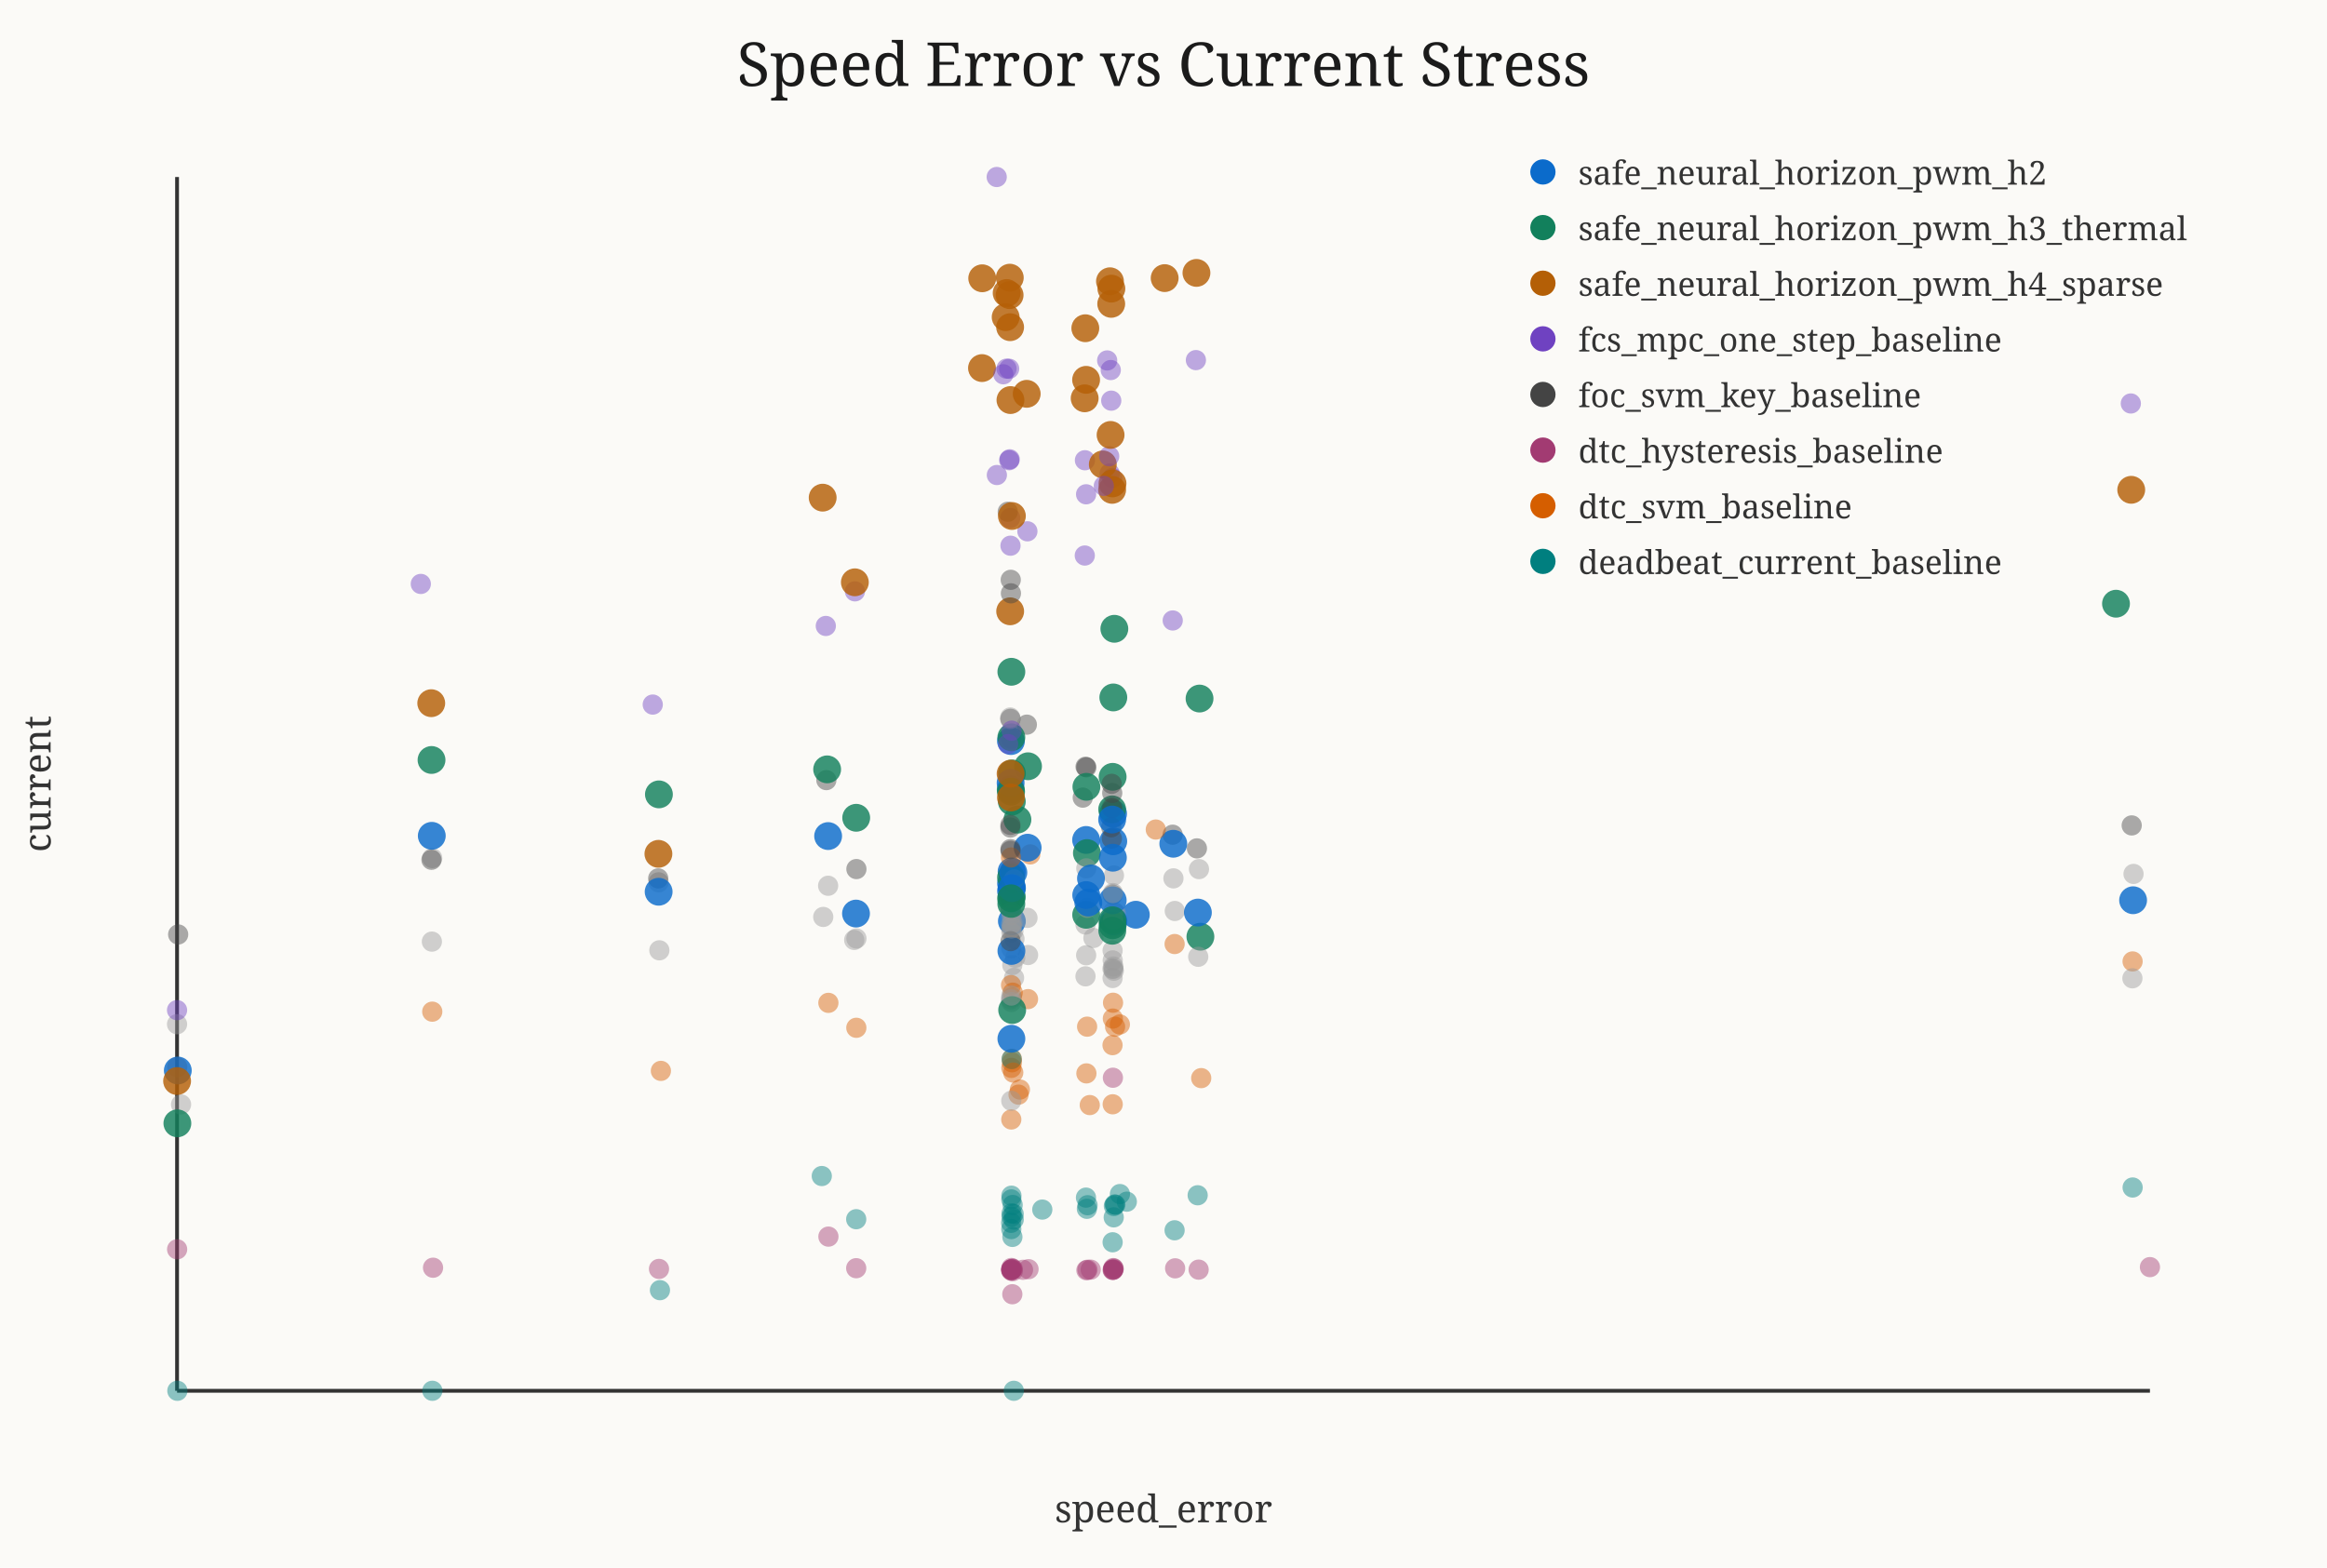
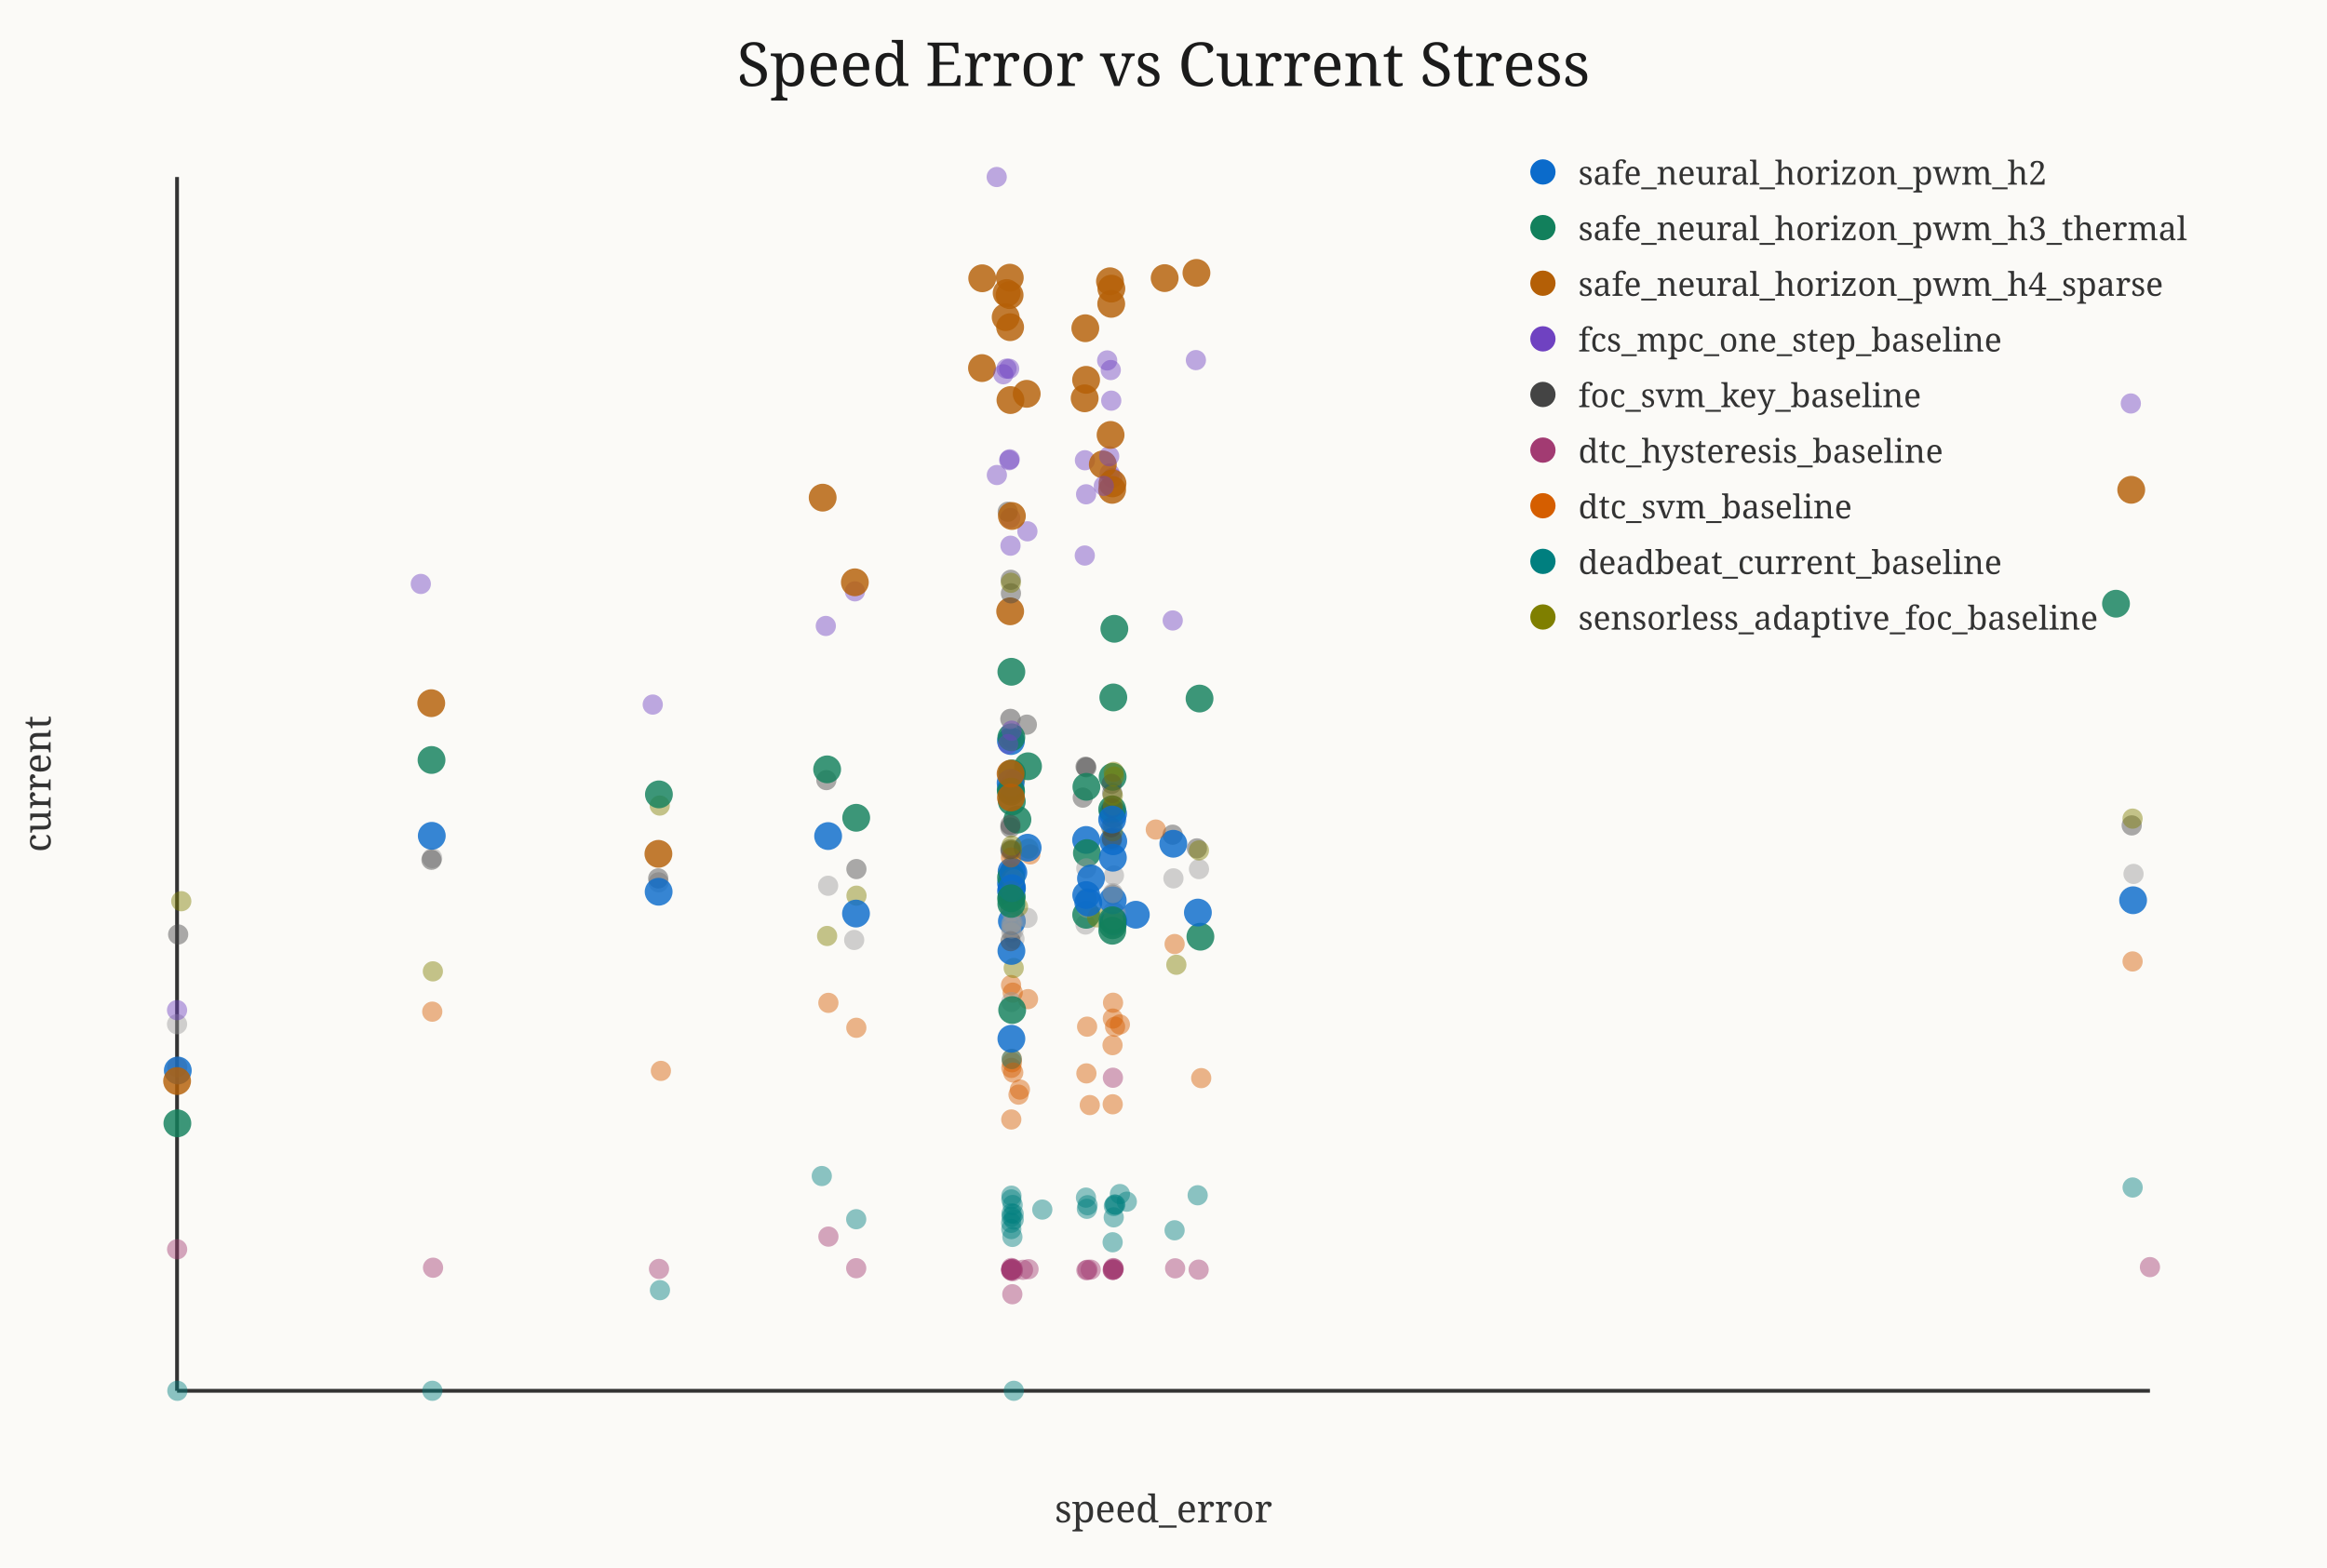
<svg xmlns="http://www.w3.org/2000/svg" width="920" height="620" viewBox="0 0 920 620">
  <rect width="100%" height="100%" fill="#fbfaf7" />
  <text x="460.0" y="34" text-anchor="middle" font-family="Georgia,serif" font-size="24" fill="#1b1b1b">Speed Error vs Current Stress</text>
  <line x1="70" y1="550" x2="850" y2="550" stroke="#333" stroke-width="1.5" />
  <line x1="70" y1="550" x2="70" y2="70" stroke="#333" stroke-width="1.5" />
  <text x="460.0" y="602" text-anchor="middle" font-family="Georgia,serif" font-size="15" fill="#333">speed_error</text>
  <text x="20" y="310.0" transform="rotate(-90 20 310.0)" text-anchor="middle" font-family="Georgia,serif" font-size="15" fill="#333">current</text>
  <circle cx="429.17" cy="365.62" r="4.0" fill="#999999" opacity="0.45" />
  <circle cx="428.88" cy="219.69" r="4.0" fill="#6f42c1" opacity="0.45" />
  <circle cx="428.08" cy="315.43" r="4.0" fill="#444444" opacity="0.45" />
  <circle cx="429.52" cy="502.32" r="4.0" fill="#a23b72" opacity="0.45" />
  <circle cx="429.52" cy="424.48" r="4.0" fill="#d55e00" opacity="0.45" />
  <circle cx="429.35" cy="473.61" r="4.0" fill="#007f7f" opacity="0.45" />
-   <circle cx="429.42" cy="377.77" r="4.0" fill="#999999" opacity="0.45" />
+   <circle cx="429.52" cy="355.22" r="4.0" fill="#7f7f00" opacity="0.45" />
  <circle cx="429.40" cy="332.17" r="5.5" fill="#0b6bcb" opacity="0.82" />
  <circle cx="429.43" cy="361.77" r="5.5" fill="#12805c" opacity="0.82" />
  <circle cx="428.83" cy="157.52" r="5.5" fill="#b45f06" opacity="0.82" />
  <circle cx="429.83" cy="359.01" r="4.0" fill="#999999" opacity="0.45" />
  <circle cx="429.40" cy="195.47" r="4.0" fill="#6f42c1" opacity="0.45" />
  <circle cx="429.51" cy="303.45" r="4.0" fill="#444444" opacity="0.45" />
  <circle cx="429.96" cy="502.13" r="4.0" fill="#a23b72" opacity="0.45" />
  <circle cx="429.80" cy="406.00" r="4.0" fill="#d55e00" opacity="0.45" />
  <circle cx="429.98" cy="476.61" r="4.0" fill="#007f7f" opacity="0.45" />
-   <circle cx="432.29" cy="370.94" r="4.0" fill="#999999" opacity="0.45" />
+   <circle cx="433.78" cy="362.78" r="4.0" fill="#7f7f00" opacity="0.45" />
  <circle cx="430.28" cy="356.92" r="5.5" fill="#0b6bcb" opacity="0.82" />
  <circle cx="429.72" cy="337.35" r="5.5" fill="#12805c" opacity="0.82" />
  <circle cx="429.40" cy="150.21" r="5.5" fill="#b45f06" opacity="0.82" />
  <circle cx="463.93" cy="347.36" r="4.0" fill="#999999" opacity="0.45" />
  <circle cx="463.65" cy="245.37" r="4.0" fill="#6f42c1" opacity="0.45" />
  <circle cx="463.61" cy="330.09" r="4.0" fill="#444444" opacity="0.45" />
  <circle cx="464.60" cy="501.57" r="4.0" fill="#a23b72" opacity="0.45" />
  <circle cx="464.40" cy="373.33" r="4.0" fill="#d55e00" opacity="0.45" />
  <circle cx="464.39" cy="486.53" r="4.0" fill="#007f7f" opacity="0.45" />
-   <circle cx="464.46" cy="360.26" r="4.0" fill="#999999" opacity="0.45" />
+   <circle cx="465.08" cy="381.52" r="4.0" fill="#7f7f00" opacity="0.45" />
  <circle cx="463.88" cy="333.67" r="5.5" fill="#0b6bcb" opacity="0.82" />
  <circle cx="474.59" cy="370.43" r="5.5" fill="#12805c" opacity="0.82" />
  <circle cx="460.46" cy="109.98" r="5.5" fill="#b45f06" opacity="0.82" />
  <circle cx="429.48" cy="343.39" r="4.0" fill="#999999" opacity="0.45" />
  <circle cx="428.94" cy="182.01" r="4.0" fill="#6f42c1" opacity="0.45" />
  <circle cx="429.19" cy="303.22" r="4.0" fill="#444444" opacity="0.45" />
  <circle cx="431.22" cy="502.10" r="4.0" fill="#a23b72" opacity="0.45" />
  <circle cx="430.85" cy="437.01" r="4.0" fill="#d55e00" opacity="0.45" />
  <circle cx="429.71" cy="478.04" r="4.0" fill="#007f7f" opacity="0.45" />
-   <circle cx="429.16" cy="386.10" r="4.0" fill="#999999" opacity="0.45" />
+   <circle cx="439.59" cy="332.42" r="4.0" fill="#7f7f00" opacity="0.45" />
  <circle cx="429.45" cy="353.96" r="5.5" fill="#0b6bcb" opacity="0.82" />
  <circle cx="429.52" cy="311.16" r="5.5" fill="#12805c" opacity="0.82" />
  <circle cx="429.09" cy="129.80" r="5.5" fill="#b45f06" opacity="0.82" />
  <circle cx="474.03" cy="343.70" r="4.0" fill="#999999" opacity="0.45" />
  <circle cx="472.81" cy="142.41" r="4.0" fill="#6f42c1" opacity="0.45" />
  <circle cx="473.21" cy="335.50" r="4.0" fill="#444444" opacity="0.45" />
  <circle cx="473.89" cy="502.09" r="4.0" fill="#a23b72" opacity="0.45" />
  <circle cx="474.91" cy="426.35" r="4.0" fill="#d55e00" opacity="0.45" />
  <circle cx="473.51" cy="472.68" r="4.0" fill="#007f7f" opacity="0.45" />
-   <circle cx="473.73" cy="378.37" r="4.0" fill="#999999" opacity="0.45" />
+   <circle cx="474.01" cy="336.30" r="4.0" fill="#7f7f00" opacity="0.45" />
  <circle cx="473.60" cy="360.88" r="5.5" fill="#0b6bcb" opacity="0.82" />
  <circle cx="474.25" cy="276.25" r="5.5" fill="#12805c" opacity="0.82" />
  <circle cx="473.03" cy="107.92" r="5.5" fill="#b45f06" opacity="0.82" />
  <circle cx="337.71" cy="371.72" r="4.0" fill="#999999" opacity="0.45" />
  <circle cx="338.01" cy="233.85" r="4.0" fill="#6f42c1" opacity="0.45" />
  <circle cx="338.59" cy="343.68" r="4.0" fill="#444444" opacity="0.45" />
  <circle cx="338.51" cy="501.52" r="4.0" fill="#a23b72" opacity="0.45" />
  <circle cx="338.56" cy="406.45" r="4.0" fill="#d55e00" opacity="0.45" />
  <circle cx="338.51" cy="482.15" r="4.0" fill="#007f7f" opacity="0.45" />
-   <circle cx="338.60" cy="371.13" r="4.0" fill="#999999" opacity="0.45" />
+   <circle cx="338.62" cy="354.20" r="4.0" fill="#7f7f00" opacity="0.45" />
  <circle cx="338.43" cy="361.28" r="5.5" fill="#0b6bcb" opacity="0.82" />
  <circle cx="338.51" cy="323.40" r="5.5" fill="#12805c" opacity="0.82" />
  <circle cx="337.98" cy="230.28" r="5.5" fill="#b45f06" opacity="0.82" />
  <circle cx="260.38" cy="348.93" r="4.0" fill="#999999" opacity="0.45" />
  <circle cx="258.07" cy="278.63" r="4.0" fill="#6f42c1" opacity="0.45" />
  <circle cx="260.23" cy="347.37" r="4.0" fill="#444444" opacity="0.45" />
  <circle cx="260.54" cy="501.81" r="4.0" fill="#a23b72" opacity="0.45" />
  <circle cx="261.29" cy="423.49" r="4.0" fill="#d55e00" opacity="0.45" />
  <circle cx="260.92" cy="510.21" r="4.0" fill="#007f7f" opacity="0.45" />
-   <circle cx="260.68" cy="375.81" r="4.0" fill="#999999" opacity="0.45" />
+   <circle cx="260.83" cy="318.57" r="4.0" fill="#7f7f00" opacity="0.45" />
  <circle cx="260.40" cy="352.65" r="5.5" fill="#0b6bcb" opacity="0.82" />
  <circle cx="260.51" cy="314.14" r="5.5" fill="#12805c" opacity="0.82" />
  <circle cx="260.31" cy="337.66" r="5.5" fill="#b45f06" opacity="0.82" />
  <circle cx="327.41" cy="350.28" r="4.0" fill="#999999" opacity="0.45" />
  <circle cx="326.49" cy="247.54" r="4.0" fill="#6f42c1" opacity="0.45" />
  <circle cx="326.71" cy="308.50" r="4.0" fill="#444444" opacity="0.45" />
  <circle cx="327.52" cy="489.03" r="4.0" fill="#a23b72" opacity="0.45" />
  <circle cx="327.51" cy="396.59" r="4.0" fill="#d55e00" opacity="0.45" />
  <circle cx="324.90" cy="465.07" r="4.0" fill="#007f7f" opacity="0.45" />
-   <circle cx="325.48" cy="362.61" r="4.0" fill="#999999" opacity="0.45" />
+   <circle cx="327.01" cy="370.14" r="4.0" fill="#7f7f00" opacity="0.45" />
  <circle cx="327.41" cy="330.63" r="5.5" fill="#0b6bcb" opacity="0.82" />
  <circle cx="327.02" cy="304.25" r="5.5" fill="#12805c" opacity="0.82" />
  <circle cx="325.25" cy="196.80" r="5.5" fill="#b45f06" opacity="0.82" />
  <circle cx="170.88" cy="339.34" r="4.0" fill="#999999" opacity="0.45" />
  <circle cx="166.37" cy="230.92" r="4.0" fill="#6f42c1" opacity="0.45" />
  <circle cx="170.59" cy="340.01" r="4.0" fill="#444444" opacity="0.45" />
  <circle cx="171.21" cy="501.33" r="4.0" fill="#a23b72" opacity="0.45" />
  <circle cx="170.90" cy="400.07" r="4.0" fill="#d55e00" opacity="0.45" />
  <circle cx="170.94" cy="550.00" r="4.0" fill="#007f7f" opacity="0.45" />
-   <circle cx="170.75" cy="372.37" r="4.0" fill="#999999" opacity="0.45" />
+   <circle cx="171.14" cy="384.13" r="4.0" fill="#7f7f00" opacity="0.45" />
  <circle cx="170.71" cy="330.53" r="5.5" fill="#0b6bcb" opacity="0.82" />
  <circle cx="170.61" cy="300.54" r="5.5" fill="#12805c" opacity="0.82" />
  <circle cx="170.50" cy="278.08" r="5.5" fill="#b45f06" opacity="0.82" />
  <circle cx="70.00" cy="405.03" r="4.0" fill="#999999" opacity="0.45" />
  <circle cx="70.00" cy="399.47" r="4.0" fill="#6f42c1" opacity="0.45" />
  <circle cx="70.44" cy="369.54" r="4.0" fill="#444444" opacity="0.45" />
  <circle cx="70.03" cy="494.05" r="4.0" fill="#a23b72" opacity="0.45" />
  <circle cx="70.07" cy="422.00" r="4.0" fill="#d55e00" opacity="0.45" />
  <circle cx="70.12" cy="550.00" r="4.0" fill="#007f7f" opacity="0.45" />
-   <circle cx="71.59" cy="436.77" r="4.0" fill="#999999" opacity="0.45" />
+   <circle cx="71.67" cy="356.39" r="4.0" fill="#7f7f00" opacity="0.45" />
  <circle cx="70.30" cy="423.34" r="5.5" fill="#0b6bcb" opacity="0.82" />
  <circle cx="70.13" cy="444.23" r="5.5" fill="#12805c" opacity="0.82" />
  <circle cx="70.02" cy="427.51" r="5.5" fill="#b45f06" opacity="0.82" />
  <circle cx="843.51" cy="345.60" r="4.0" fill="#999999" opacity="0.45" />
  <circle cx="842.44" cy="159.56" r="4.0" fill="#6f42c1" opacity="0.45" />
  <circle cx="842.79" cy="326.42" r="4.0" fill="#444444" opacity="0.45" />
  <circle cx="850.00" cy="501.09" r="4.0" fill="#a23b72" opacity="0.45" />
  <circle cx="843.14" cy="380.21" r="4.0" fill="#d55e00" opacity="0.45" />
  <circle cx="843.16" cy="469.61" r="4.0" fill="#007f7f" opacity="0.45" />
-   <circle cx="843.07" cy="386.88" r="4.0" fill="#999999" opacity="0.45" />
+   <circle cx="843.13" cy="323.73" r="4.0" fill="#7f7f00" opacity="0.45" />
  <circle cx="843.34" cy="356.01" r="5.5" fill="#0b6bcb" opacity="0.82" />
  <circle cx="836.58" cy="238.74" r="5.5" fill="#12805c" opacity="0.82" />
  <circle cx="842.60" cy="193.70" r="5.5" fill="#b45f06" opacity="0.82" />
  <circle cx="440.41" cy="346.20" r="4.0" fill="#999999" opacity="0.45" />
  <circle cx="438.72" cy="187.25" r="4.0" fill="#6f42c1" opacity="0.45" />
  <circle cx="439.92" cy="353.80" r="4.0" fill="#444444" opacity="0.45" />
  <circle cx="440.31" cy="501.67" r="4.0" fill="#a23b72" opacity="0.45" />
  <circle cx="442.75" cy="405.13" r="4.0" fill="#d55e00" opacity="0.45" />
  <circle cx="445.50" cy="475.21" r="4.0" fill="#007f7f" opacity="0.45" />
-   <circle cx="440.35" cy="383.88" r="4.0" fill="#999999" opacity="0.45" />
+   <circle cx="440.48" cy="320.17" r="4.0" fill="#7f7f00" opacity="0.45" />
  <circle cx="440.06" cy="321.80" r="5.5" fill="#0b6bcb" opacity="0.82" />
  <circle cx="440.57" cy="248.66" r="5.5" fill="#12805c" opacity="0.82" />
  <circle cx="439.33" cy="120.16" r="5.5" fill="#b45f06" opacity="0.82" />
  <circle cx="440.02" cy="366.85" r="4.0" fill="#999999" opacity="0.45" />
  <circle cx="439.76" cy="189.05" r="4.0" fill="#6f42c1" opacity="0.45" />
  <circle cx="439.44" cy="319.43" r="4.0" fill="#444444" opacity="0.45" />
  <circle cx="440.00" cy="426.20" r="4.0" fill="#a23b72" opacity="0.45" />
  <circle cx="456.95" cy="328.05" r="4.0" fill="#d55e00" opacity="0.45" />
  <circle cx="439.89" cy="491.27" r="4.0" fill="#007f7f" opacity="0.45" />
-   <circle cx="439.87" cy="386.77" r="4.0" fill="#999999" opacity="0.45" />
+   <circle cx="439.95" cy="325.88" r="4.0" fill="#7f7f00" opacity="0.45" />
  <circle cx="449.06" cy="361.74" r="5.5" fill="#0b6bcb" opacity="0.82" />
  <circle cx="439.71" cy="320.07" r="5.5" fill="#12805c" opacity="0.82" />
  <circle cx="436.01" cy="183.65" r="5.5" fill="#b45f06" opacity="0.82" />
  <circle cx="440.52" cy="366.02" r="4.0" fill="#999999" opacity="0.45" />
  <circle cx="438.53" cy="180.42" r="4.0" fill="#6f42c1" opacity="0.45" />
  <circle cx="439.74" cy="319.56" r="4.0" fill="#444444" opacity="0.45" />
  <circle cx="440.26" cy="502.03" r="4.0" fill="#a23b72" opacity="0.45" />
  <circle cx="440.86" cy="406.02" r="4.0" fill="#d55e00" opacity="0.45" />
  <circle cx="440.97" cy="476.41" r="4.0" fill="#007f7f" opacity="0.45" />
-   <circle cx="439.93" cy="379.80" r="4.0" fill="#999999" opacity="0.45" />
+   <circle cx="440.01" cy="318.55" r="4.0" fill="#7f7f00" opacity="0.45" />
  <circle cx="440.14" cy="332.69" r="5.5" fill="#0b6bcb" opacity="0.82" />
  <circle cx="440.16" cy="275.81" r="5.5" fill="#12805c" opacity="0.82" />
  <circle cx="439.39" cy="114.14" r="5.5" fill="#b45f06" opacity="0.82" />
  <circle cx="441.10" cy="361.16" r="4.0" fill="#999999" opacity="0.45" />
  <circle cx="437.73" cy="142.54" r="4.0" fill="#6f42c1" opacity="0.45" />
  <circle cx="439.73" cy="313.60" r="4.0" fill="#444444" opacity="0.45" />
  <circle cx="440.13" cy="501.47" r="4.0" fill="#a23b72" opacity="0.45" />
  <circle cx="440.05" cy="396.54" r="4.0" fill="#d55e00" opacity="0.45" />
  <circle cx="440.32" cy="481.41" r="4.0" fill="#007f7f" opacity="0.45" />
-   <circle cx="439.88" cy="375.91" r="4.0" fill="#999999" opacity="0.45" />
+   <circle cx="439.95" cy="328.75" r="4.0" fill="#7f7f00" opacity="0.45" />
  <circle cx="440.20" cy="364.36" r="5.5" fill="#0b6bcb" opacity="0.82" />
  <circle cx="439.89" cy="307.21" r="5.5" fill="#12805c" opacity="0.82" />
  <circle cx="439.84" cy="191.16" r="5.5" fill="#b45f06" opacity="0.82" />
  <circle cx="400.67" cy="368.07" r="4.0" fill="#999999" opacity="0.45" />
  <circle cx="398.99" cy="181.99" r="4.0" fill="#6f42c1" opacity="0.45" />
  <circle cx="399.56" cy="359.31" r="4.0" fill="#444444" opacity="0.45" />
  <circle cx="400.14" cy="501.85" r="4.0" fill="#a23b72" opacity="0.45" />
  <circle cx="400.03" cy="418.72" r="4.0" fill="#d55e00" opacity="0.45" />
  <circle cx="400.26" cy="489.15" r="4.0" fill="#007f7f" opacity="0.45" />
-   <circle cx="400.09" cy="394.45" r="4.0" fill="#999999" opacity="0.45" />
+   <circle cx="400.23" cy="313.14" r="4.0" fill="#7f7f00" opacity="0.45" />
  <circle cx="431.33" cy="347.40" r="5.5" fill="#0b6bcb" opacity="0.82" />
  <circle cx="400.03" cy="354.67" r="5.5" fill="#12805c" opacity="0.82" />
  <circle cx="399.38" cy="241.75" r="5.5" fill="#b45f06" opacity="0.82" />
  <circle cx="401.08" cy="371.28" r="4.0" fill="#999999" opacity="0.45" />
  <circle cx="399.79" cy="292.19" r="4.0" fill="#6f42c1" opacity="0.45" />
  <circle cx="399.61" cy="229.29" r="4.0" fill="#444444" opacity="0.45" />
  <circle cx="400.41" cy="502.70" r="4.0" fill="#a23b72" opacity="0.45" />
  <circle cx="407.33" cy="337.88" r="4.0" fill="#d55e00" opacity="0.45" />
  <circle cx="399.88" cy="472.84" r="4.0" fill="#007f7f" opacity="0.45" />
-   <circle cx="400.92" cy="386.70" r="4.0" fill="#999999" opacity="0.45" />
+   <circle cx="401.41" cy="308.03" r="4.0" fill="#7f7f00" opacity="0.45" />
  <circle cx="400.06" cy="364.28" r="5.5" fill="#0b6bcb" opacity="0.82" />
  <circle cx="399.85" cy="265.66" r="5.5" fill="#12805c" opacity="0.82" />
  <circle cx="399.49" cy="158.21" r="5.5" fill="#b45f06" opacity="0.82" />
  <circle cx="399.88" cy="368.74" r="4.0" fill="#999999" opacity="0.45" />
  <circle cx="398.98" cy="145.83" r="4.0" fill="#6f42c1" opacity="0.45" />
  <circle cx="399.46" cy="327.25" r="4.0" fill="#444444" opacity="0.45" />
  <circle cx="404.45" cy="502.15" r="4.0" fill="#a23b72" opacity="0.45" />
  <circle cx="399.86" cy="422.30" r="4.0" fill="#d55e00" opacity="0.45" />
  <circle cx="400.37" cy="476.52" r="4.0" fill="#007f7f" opacity="0.45" />
-   <circle cx="400.15" cy="366.64" r="4.0" fill="#999999" opacity="0.45" />
+   <circle cx="400.46" cy="342.06" r="4.0" fill="#7f7f00" opacity="0.45" />
  <circle cx="399.73" cy="352.29" r="5.5" fill="#0b6bcb" opacity="0.82" />
  <circle cx="400.08" cy="305.85" r="5.5" fill="#12805c" opacity="0.82" />
  <circle cx="388.24" cy="145.56" r="5.5" fill="#b45f06" opacity="0.82" />
  <circle cx="399.66" cy="351.61" r="4.0" fill="#999999" opacity="0.45" />
  <circle cx="399.40" cy="204.85" r="4.0" fill="#6f42c1" opacity="0.45" />
  <circle cx="399.51" cy="284.29" r="4.0" fill="#444444" opacity="0.45" />
  <circle cx="399.81" cy="502.02" r="4.0" fill="#a23b72" opacity="0.45" />
  <circle cx="399.73" cy="389.55" r="4.0" fill="#d55e00" opacity="0.45" />
  <circle cx="399.83" cy="486.05" r="4.0" fill="#007f7f" opacity="0.45" />
-   <circle cx="400.22" cy="381.64" r="4.0" fill="#999999" opacity="0.45" />
+   <circle cx="400.39" cy="345.24" r="4.0" fill="#7f7f00" opacity="0.45" />
  <circle cx="399.69" cy="293.06" r="5.5" fill="#0b6bcb" opacity="0.82" />
  <circle cx="399.60" cy="312.23" r="5.5" fill="#12805c" opacity="0.82" />
  <circle cx="397.60" cy="125.42" r="5.5" fill="#b45f06" opacity="0.82" />
  <circle cx="440.24" cy="360.43" r="4.0" fill="#999999" opacity="0.45" />
  <circle cx="439.34" cy="158.44" r="4.0" fill="#6f42c1" opacity="0.45" />
  <circle cx="439.59" cy="331.63" r="4.0" fill="#444444" opacity="0.45" />
  <circle cx="440.03" cy="502.16" r="4.0" fill="#a23b72" opacity="0.45" />
  <circle cx="439.85" cy="413.31" r="4.0" fill="#d55e00" opacity="0.45" />
  <circle cx="440.70" cy="476.31" r="4.0" fill="#007f7f" opacity="0.45" />
-   <circle cx="440.20" cy="382.20" r="4.0" fill="#999999" opacity="0.45" />
+   <circle cx="440.32" cy="305.22" r="4.0" fill="#7f7f00" opacity="0.45" />
  <circle cx="439.99" cy="339.19" r="5.5" fill="#0b6bcb" opacity="0.82" />
  <circle cx="439.87" cy="365.91" r="5.5" fill="#12805c" opacity="0.82" />
  <circle cx="438.84" cy="111.23" r="5.5" fill="#b45f06" opacity="0.82" />
  <circle cx="440.08" cy="363.62" r="4.0" fill="#999999" opacity="0.45" />
  <circle cx="439.15" cy="146.34" r="4.0" fill="#6f42c1" opacity="0.45" />
  <circle cx="439.51" cy="309.97" r="4.0" fill="#444444" opacity="0.45" />
  <circle cx="440.06" cy="502.14" r="4.0" fill="#a23b72" opacity="0.45" />
  <circle cx="439.98" cy="402.80" r="4.0" fill="#d55e00" opacity="0.45" />
  <circle cx="442.77" cy="472.20" r="4.0" fill="#007f7f" opacity="0.45" />
-   <circle cx="440.19" cy="383.12" r="4.0" fill="#999999" opacity="0.45" />
+   <circle cx="440.45" cy="307.08" r="4.0" fill="#7f7f00" opacity="0.45" />
  <circle cx="439.92" cy="356.04" r="5.5" fill="#0b6bcb" opacity="0.82" />
  <circle cx="439.84" cy="363.91" r="5.5" fill="#12805c" opacity="0.82" />
  <circle cx="439.69" cy="193.72" r="5.5" fill="#b45f06" opacity="0.82" />
  <circle cx="440.01" cy="353.17" r="4.0" fill="#999999" opacity="0.45" />
  <circle cx="436.41" cy="192.15" r="4.0" fill="#6f42c1" opacity="0.45" />
  <circle cx="439.34" cy="327.15" r="4.0" fill="#444444" opacity="0.45" />
  <circle cx="439.88" cy="502.21" r="4.0" fill="#a23b72" opacity="0.45" />
  <circle cx="439.92" cy="436.70" r="4.0" fill="#d55e00" opacity="0.45" />
  <circle cx="440.37" cy="476.93" r="4.0" fill="#007f7f" opacity="0.45" />
-   <circle cx="439.83" cy="383.11" r="4.0" fill="#999999" opacity="0.45" />
+   <circle cx="439.93" cy="314.56" r="4.0" fill="#7f7f00" opacity="0.45" />
  <circle cx="439.70" cy="324.10" r="5.5" fill="#0b6bcb" opacity="0.82" />
  <circle cx="439.75" cy="368.07" r="5.5" fill="#12805c" opacity="0.82" />
  <circle cx="439.08" cy="172.00" r="5.5" fill="#b45f06" opacity="0.82" />
  <circle cx="406.23" cy="362.97" r="4.0" fill="#999999" opacity="0.45" />
  <circle cx="406.19" cy="210.11" r="4.0" fill="#6f42c1" opacity="0.45" />
  <circle cx="405.97" cy="286.57" r="4.0" fill="#444444" opacity="0.45" />
  <circle cx="406.64" cy="501.91" r="4.0" fill="#a23b72" opacity="0.45" />
  <circle cx="406.44" cy="395.11" r="4.0" fill="#d55e00" opacity="0.45" />
  <circle cx="412.08" cy="478.34" r="4.0" fill="#007f7f" opacity="0.45" />
-   <circle cx="406.46" cy="377.67" r="4.0" fill="#999999" opacity="0.45" />
+   <circle cx="406.60" cy="335.61" r="4.0" fill="#7f7f00" opacity="0.45" />
  <circle cx="406.29" cy="335.23" r="5.5" fill="#0b6bcb" opacity="0.82" />
  <circle cx="406.44" cy="303.03" r="5.5" fill="#12805c" opacity="0.82" />
  <circle cx="405.92" cy="155.74" r="5.5" fill="#b45f06" opacity="0.82" />
  <circle cx="400.06" cy="346.69" r="4.0" fill="#999999" opacity="0.45" />
  <circle cx="397.94" cy="145.79" r="4.0" fill="#6f42c1" opacity="0.45" />
  <circle cx="399.51" cy="355.66" r="4.0" fill="#444444" opacity="0.45" />
  <circle cx="399.88" cy="502.32" r="4.0" fill="#a23b72" opacity="0.45" />
  <circle cx="400.09" cy="420.10" r="4.0" fill="#d55e00" opacity="0.45" />
  <circle cx="399.94" cy="479.83" r="4.0" fill="#007f7f" opacity="0.45" />
-   <circle cx="400.20" cy="346.62" r="4.0" fill="#999999" opacity="0.45" />
+   <circle cx="400.78" cy="382.80" r="4.0" fill="#7f7f00" opacity="0.45" />
  <circle cx="399.73" cy="349.35" r="5.5" fill="#0b6bcb" opacity="0.82" />
  <circle cx="400.03" cy="316.99" r="5.5" fill="#12805c" opacity="0.82" />
  <circle cx="399.16" cy="116.71" r="5.5" fill="#b45f06" opacity="0.82" />
  <circle cx="400.31" cy="365.03" r="4.0" fill="#999999" opacity="0.45" />
  <circle cx="399.51" cy="215.80" r="4.0" fill="#6f42c1" opacity="0.45" />
  <circle cx="399.53" cy="336.47" r="4.0" fill="#444444" opacity="0.45" />
  <circle cx="399.77" cy="502.50" r="4.0" fill="#a23b72" opacity="0.45" />
  <circle cx="400.39" cy="392.55" r="4.0" fill="#d55e00" opacity="0.45" />
  <circle cx="399.77" cy="483.58" r="4.0" fill="#007f7f" opacity="0.45" />
-   <circle cx="401.38" cy="378.73" r="4.0" fill="#999999" opacity="0.45" />
+   <circle cx="402.48" cy="358.64" r="4.0" fill="#7f7f00" opacity="0.45" />
  <circle cx="399.95" cy="344.61" r="5.5" fill="#0b6bcb" opacity="0.82" />
  <circle cx="399.84" cy="291.59" r="5.5" fill="#12805c" opacity="0.82" />
  <circle cx="399.23" cy="109.81" r="5.5" fill="#b45f06" opacity="0.82" />
  <circle cx="399.40" cy="284.33" r="4.0" fill="#999999" opacity="0.45" />
  <circle cx="394.06" cy="70.00" r="4.0" fill="#6f42c1" opacity="0.45" />
  <circle cx="398.43" cy="202.38" r="4.0" fill="#444444" opacity="0.45" />
  <circle cx="399.84" cy="501.98" r="4.0" fill="#a23b72" opacity="0.45" />
  <circle cx="400.38" cy="349.40" r="4.0" fill="#d55e00" opacity="0.45" />
  <circle cx="399.96" cy="418.84" r="4.0" fill="#007f7f" opacity="0.45" />
-   <circle cx="399.39" cy="283.73" r="4.0" fill="#999999" opacity="0.45" />
+   <circle cx="401.08" cy="308.25" r="4.0" fill="#7f7f00" opacity="0.45" />
  <circle cx="399.56" cy="309.60" r="5.5" fill="#0b6bcb" opacity="0.82" />
  <circle cx="402.25" cy="324.12" r="5.5" fill="#12805c" opacity="0.82" />
  <circle cx="400.06" cy="204.05" r="5.5" fill="#b45f06" opacity="0.82" />
  <circle cx="399.90" cy="360.54" r="4.0" fill="#999999" opacity="0.45" />
  <circle cx="394.12" cy="187.85" r="4.0" fill="#6f42c1" opacity="0.45" />
  <circle cx="399.53" cy="344.42" r="4.0" fill="#444444" opacity="0.45" />
  <circle cx="400.40" cy="501.72" r="4.0" fill="#a23b72" opacity="0.45" />
  <circle cx="403.23" cy="430.87" r="4.0" fill="#d55e00" opacity="0.45" />
  <circle cx="400.77" cy="480.05" r="4.0" fill="#007f7f" opacity="0.45" />
-   <circle cx="399.90" cy="361.95" r="4.0" fill="#999999" opacity="0.45" />
+   <circle cx="400.08" cy="336.22" r="4.0" fill="#7f7f00" opacity="0.45" />
  <circle cx="400.00" cy="351.06" r="5.5" fill="#0b6bcb" opacity="0.82" />
  <circle cx="399.72" cy="347.01" r="5.5" fill="#12805c" opacity="0.82" />
  <circle cx="397.99" cy="115.88" r="5.5" fill="#b45f06" opacity="0.82" />
  <circle cx="400.94" cy="347.76" r="4.0" fill="#999999" opacity="0.45" />
  <circle cx="396.68" cy="148.01" r="4.0" fill="#6f42c1" opacity="0.45" />
  <circle cx="399.47" cy="326.23" r="4.0" fill="#444444" opacity="0.45" />
  <circle cx="399.88" cy="502.19" r="4.0" fill="#a23b72" opacity="0.45" />
  <circle cx="402.68" cy="432.88" r="4.0" fill="#d55e00" opacity="0.45" />
  <circle cx="399.94" cy="481.15" r="4.0" fill="#007f7f" opacity="0.45" />
-   <circle cx="399.83" cy="375.10" r="4.0" fill="#999999" opacity="0.45" />
+   <circle cx="399.98" cy="347.27" r="4.0" fill="#7f7f00" opacity="0.45" />
  <circle cx="400.64" cy="345.03" r="5.5" fill="#0b6bcb" opacity="0.82" />
  <circle cx="399.74" cy="313.05" r="5.5" fill="#12805c" opacity="0.82" />
  <circle cx="399.36" cy="129.39" r="5.5" fill="#b45f06" opacity="0.82" />
  <circle cx="399.80" cy="365.38" r="4.0" fill="#999999" opacity="0.45" />
  <circle cx="399.95" cy="288.95" r="4.0" fill="#6f42c1" opacity="0.45" />
  <circle cx="399.68" cy="234.64" r="4.0" fill="#444444" opacity="0.45" />
  <circle cx="399.85" cy="501.43" r="4.0" fill="#a23b72" opacity="0.45" />
  <circle cx="399.71" cy="339.10" r="4.0" fill="#d55e00" opacity="0.45" />
  <circle cx="399.84" cy="474.33" r="4.0" fill="#007f7f" opacity="0.45" />
-   <circle cx="399.64" cy="395.23" r="4.0" fill="#999999" opacity="0.45" />
+   <circle cx="399.65" cy="230.46" r="4.0" fill="#7f7f00" opacity="0.45" />
  <circle cx="399.87" cy="376.06" r="5.5" fill="#0b6bcb" opacity="0.82" />
  <circle cx="399.83" cy="357.46" r="5.5" fill="#12805c" opacity="0.82" />
  <circle cx="399.69" cy="315.39" r="5.5" fill="#b45f06" opacity="0.82" />
  <circle cx="399.83" cy="396.25" r="4.0" fill="#999999" opacity="0.45" />
  <circle cx="398.57" cy="294.26" r="4.0" fill="#6f42c1" opacity="0.45" />
  <circle cx="399.55" cy="372.19" r="4.0" fill="#444444" opacity="0.45" />
  <circle cx="400.23" cy="511.82" r="4.0" fill="#a23b72" opacity="0.45" />
  <circle cx="399.82" cy="442.71" r="4.0" fill="#d55e00" opacity="0.45" />
  <circle cx="400.82" cy="550.00" r="4.0" fill="#007f7f" opacity="0.45" />
-   <circle cx="399.82" cy="435.31" r="4.0" fill="#999999" opacity="0.45" />
+   <circle cx="399.91" cy="352.27" r="4.0" fill="#7f7f00" opacity="0.45" />
  <circle cx="399.86" cy="410.78" r="5.5" fill="#0b6bcb" opacity="0.82" />
  <circle cx="400.17" cy="399.43" r="5.5" fill="#12805c" opacity="0.82" />
  <circle cx="399.55" cy="305.96" r="5.5" fill="#b45f06" opacity="0.82" />
  <circle cx="399.83" cy="367.14" r="4.0" fill="#999999" opacity="0.45" />
  <circle cx="399.20" cy="181.64" r="4.0" fill="#6f42c1" opacity="0.45" />
  <circle cx="399.49" cy="335.79" r="4.0" fill="#444444" opacity="0.45" />
  <circle cx="399.85" cy="502.08" r="4.0" fill="#a23b72" opacity="0.45" />
  <circle cx="400.60" cy="424.16" r="4.0" fill="#d55e00" opacity="0.45" />
  <circle cx="400.79" cy="482.29" r="4.0" fill="#007f7f" opacity="0.45" />
-   <circle cx="399.85" cy="393.71" r="4.0" fill="#999999" opacity="0.45" />
+   <circle cx="399.96" cy="334.40" r="4.0" fill="#7f7f00" opacity="0.45" />
  <circle cx="400.09" cy="351.23" r="5.5" fill="#0b6bcb" opacity="0.82" />
  <circle cx="399.74" cy="355.23" r="5.5" fill="#12805c" opacity="0.82" />
  <circle cx="388.33" cy="110.05" r="5.5" fill="#b45f06" opacity="0.82" />
  <circle cx="610" cy="68" r="5" fill="#0b6bcb" />
  <text x="624" y="73" font-family="Georgia,serif" font-size="13" fill="#333">safe_neural_horizon_pwm_h2</text>
  <circle cx="610" cy="90" r="5" fill="#12805c" />
  <text x="624" y="95" font-family="Georgia,serif" font-size="13" fill="#333">safe_neural_horizon_pwm_h3_thermal</text>
  <circle cx="610" cy="112" r="5" fill="#b45f06" />
  <text x="624" y="117" font-family="Georgia,serif" font-size="13" fill="#333">safe_neural_horizon_pwm_h4_sparse</text>
  <circle cx="610" cy="134" r="5" fill="#6f42c1" />
  <text x="624" y="139" font-family="Georgia,serif" font-size="13" fill="#333">fcs_mpc_one_step_baseline</text>
  <circle cx="610" cy="156" r="5" fill="#444444" />
  <text x="624" y="161" font-family="Georgia,serif" font-size="13" fill="#333">foc_svm_key_baseline</text>
  <circle cx="610" cy="178" r="5" fill="#a23b72" />
  <text x="624" y="183" font-family="Georgia,serif" font-size="13" fill="#333">dtc_hysteresis_baseline</text>
  <circle cx="610" cy="200" r="5" fill="#d55e00" />
  <text x="624" y="205" font-family="Georgia,serif" font-size="13" fill="#333">dtc_svm_baseline</text>
  <circle cx="610" cy="222" r="5" fill="#007f7f" />
  <text x="624" y="227" font-family="Georgia,serif" font-size="13" fill="#333">deadbeat_current_baseline</text>
+   <circle cx="610" cy="244" r="5" fill="#7f7f00" />
+   <text x="624" y="249" font-family="Georgia,serif" font-size="13" fill="#333">sensorless_adaptive_foc_baseline</text>
</svg>
